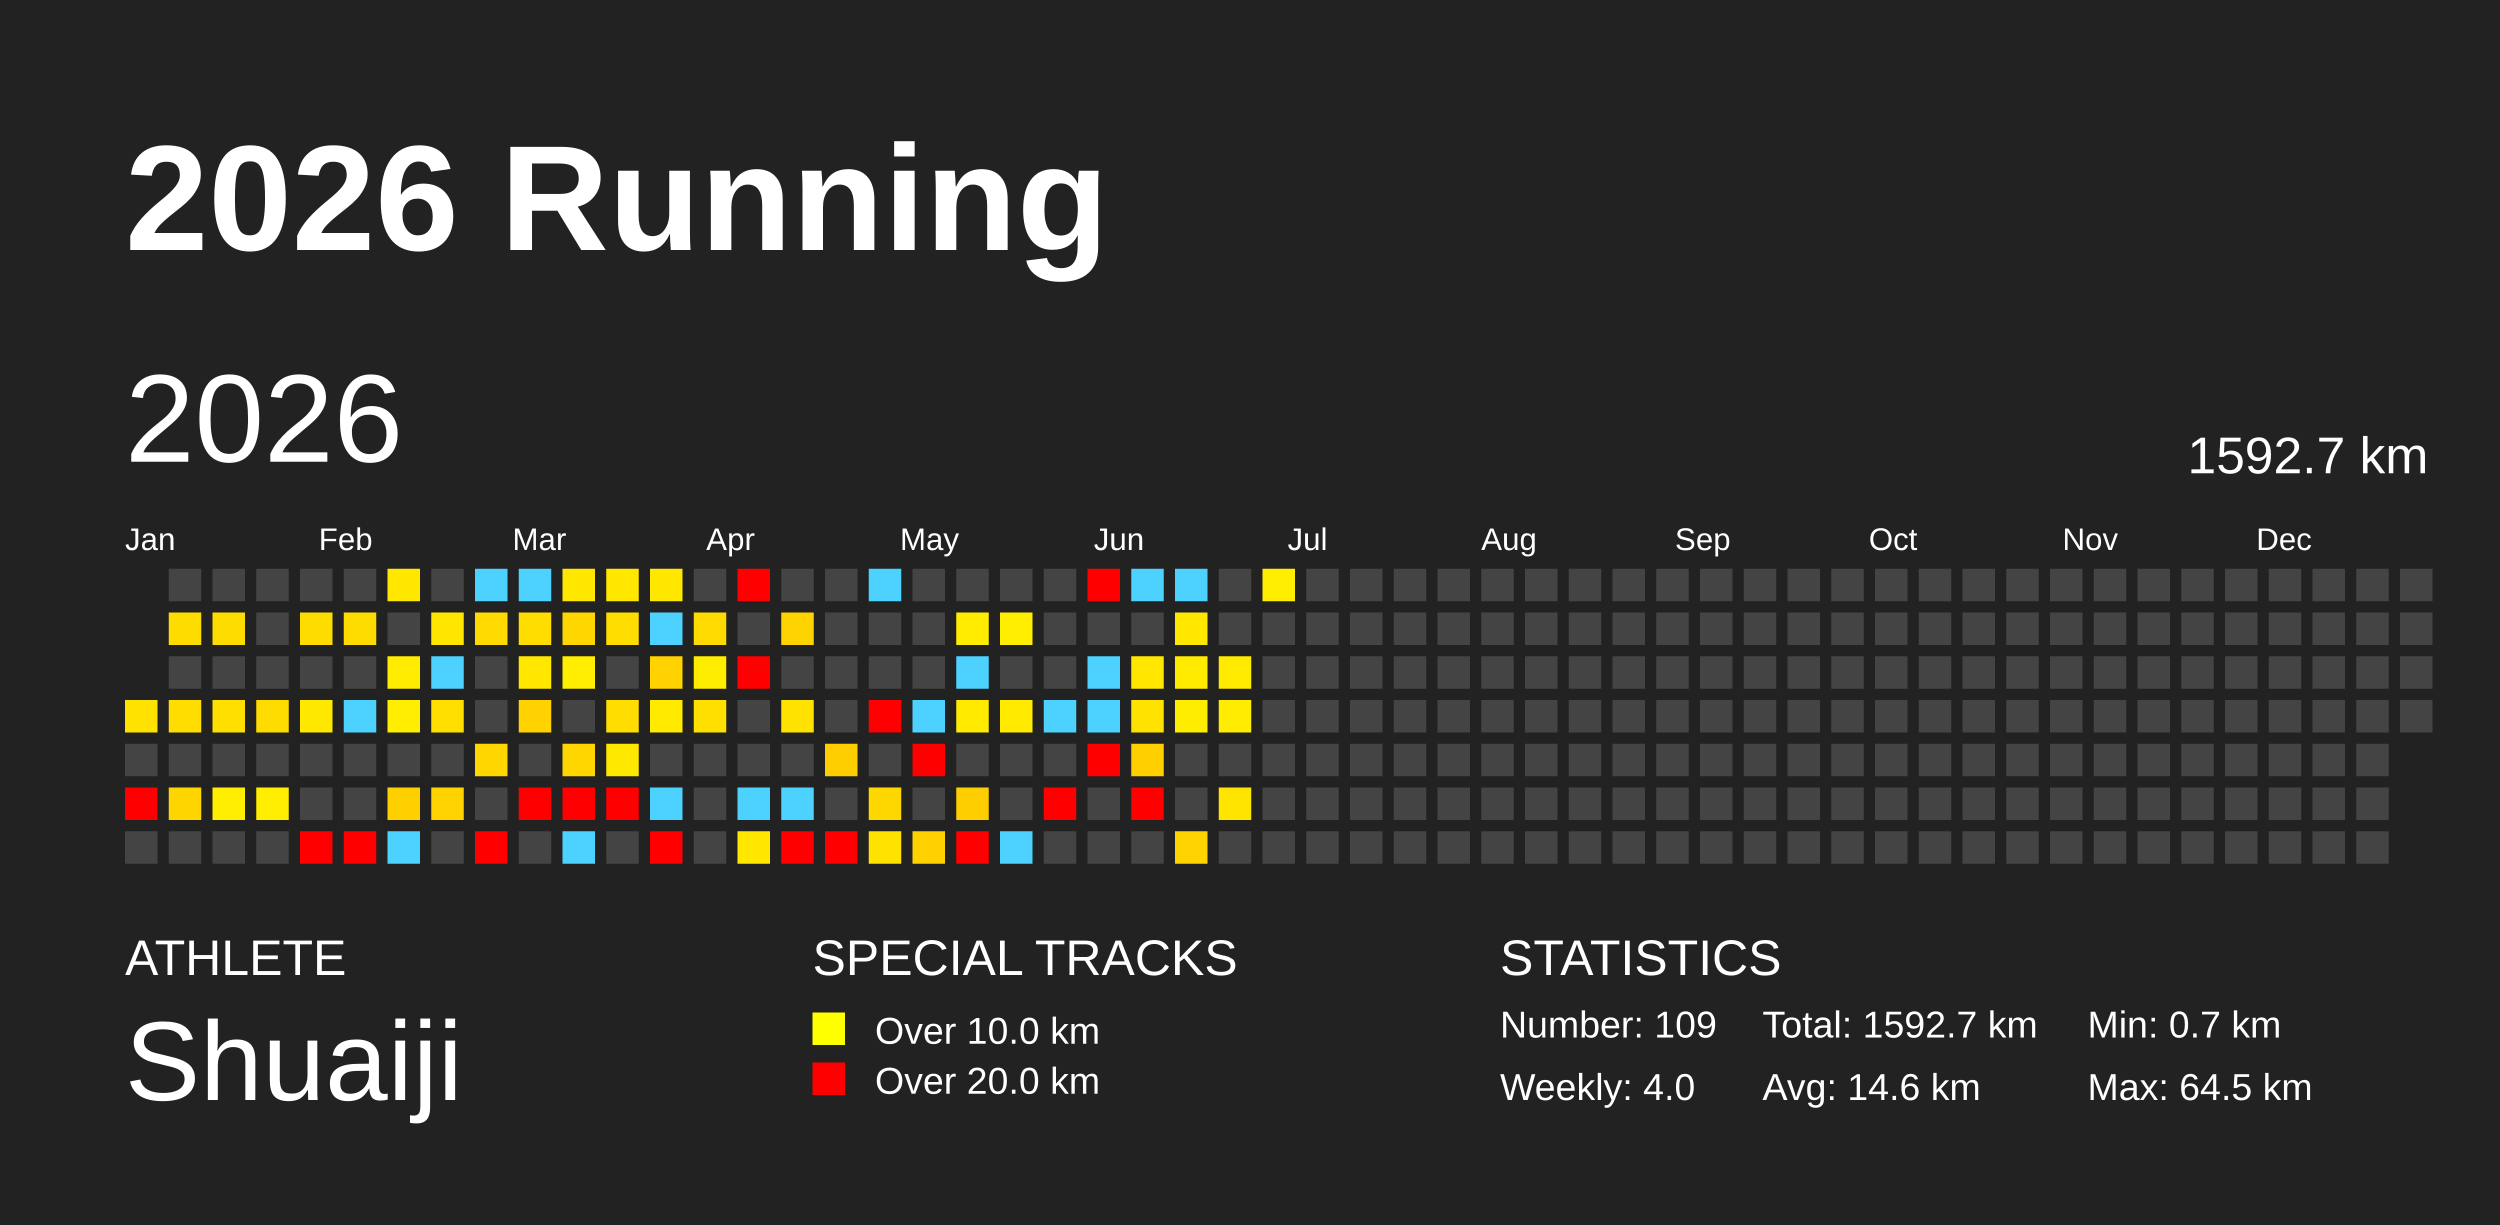
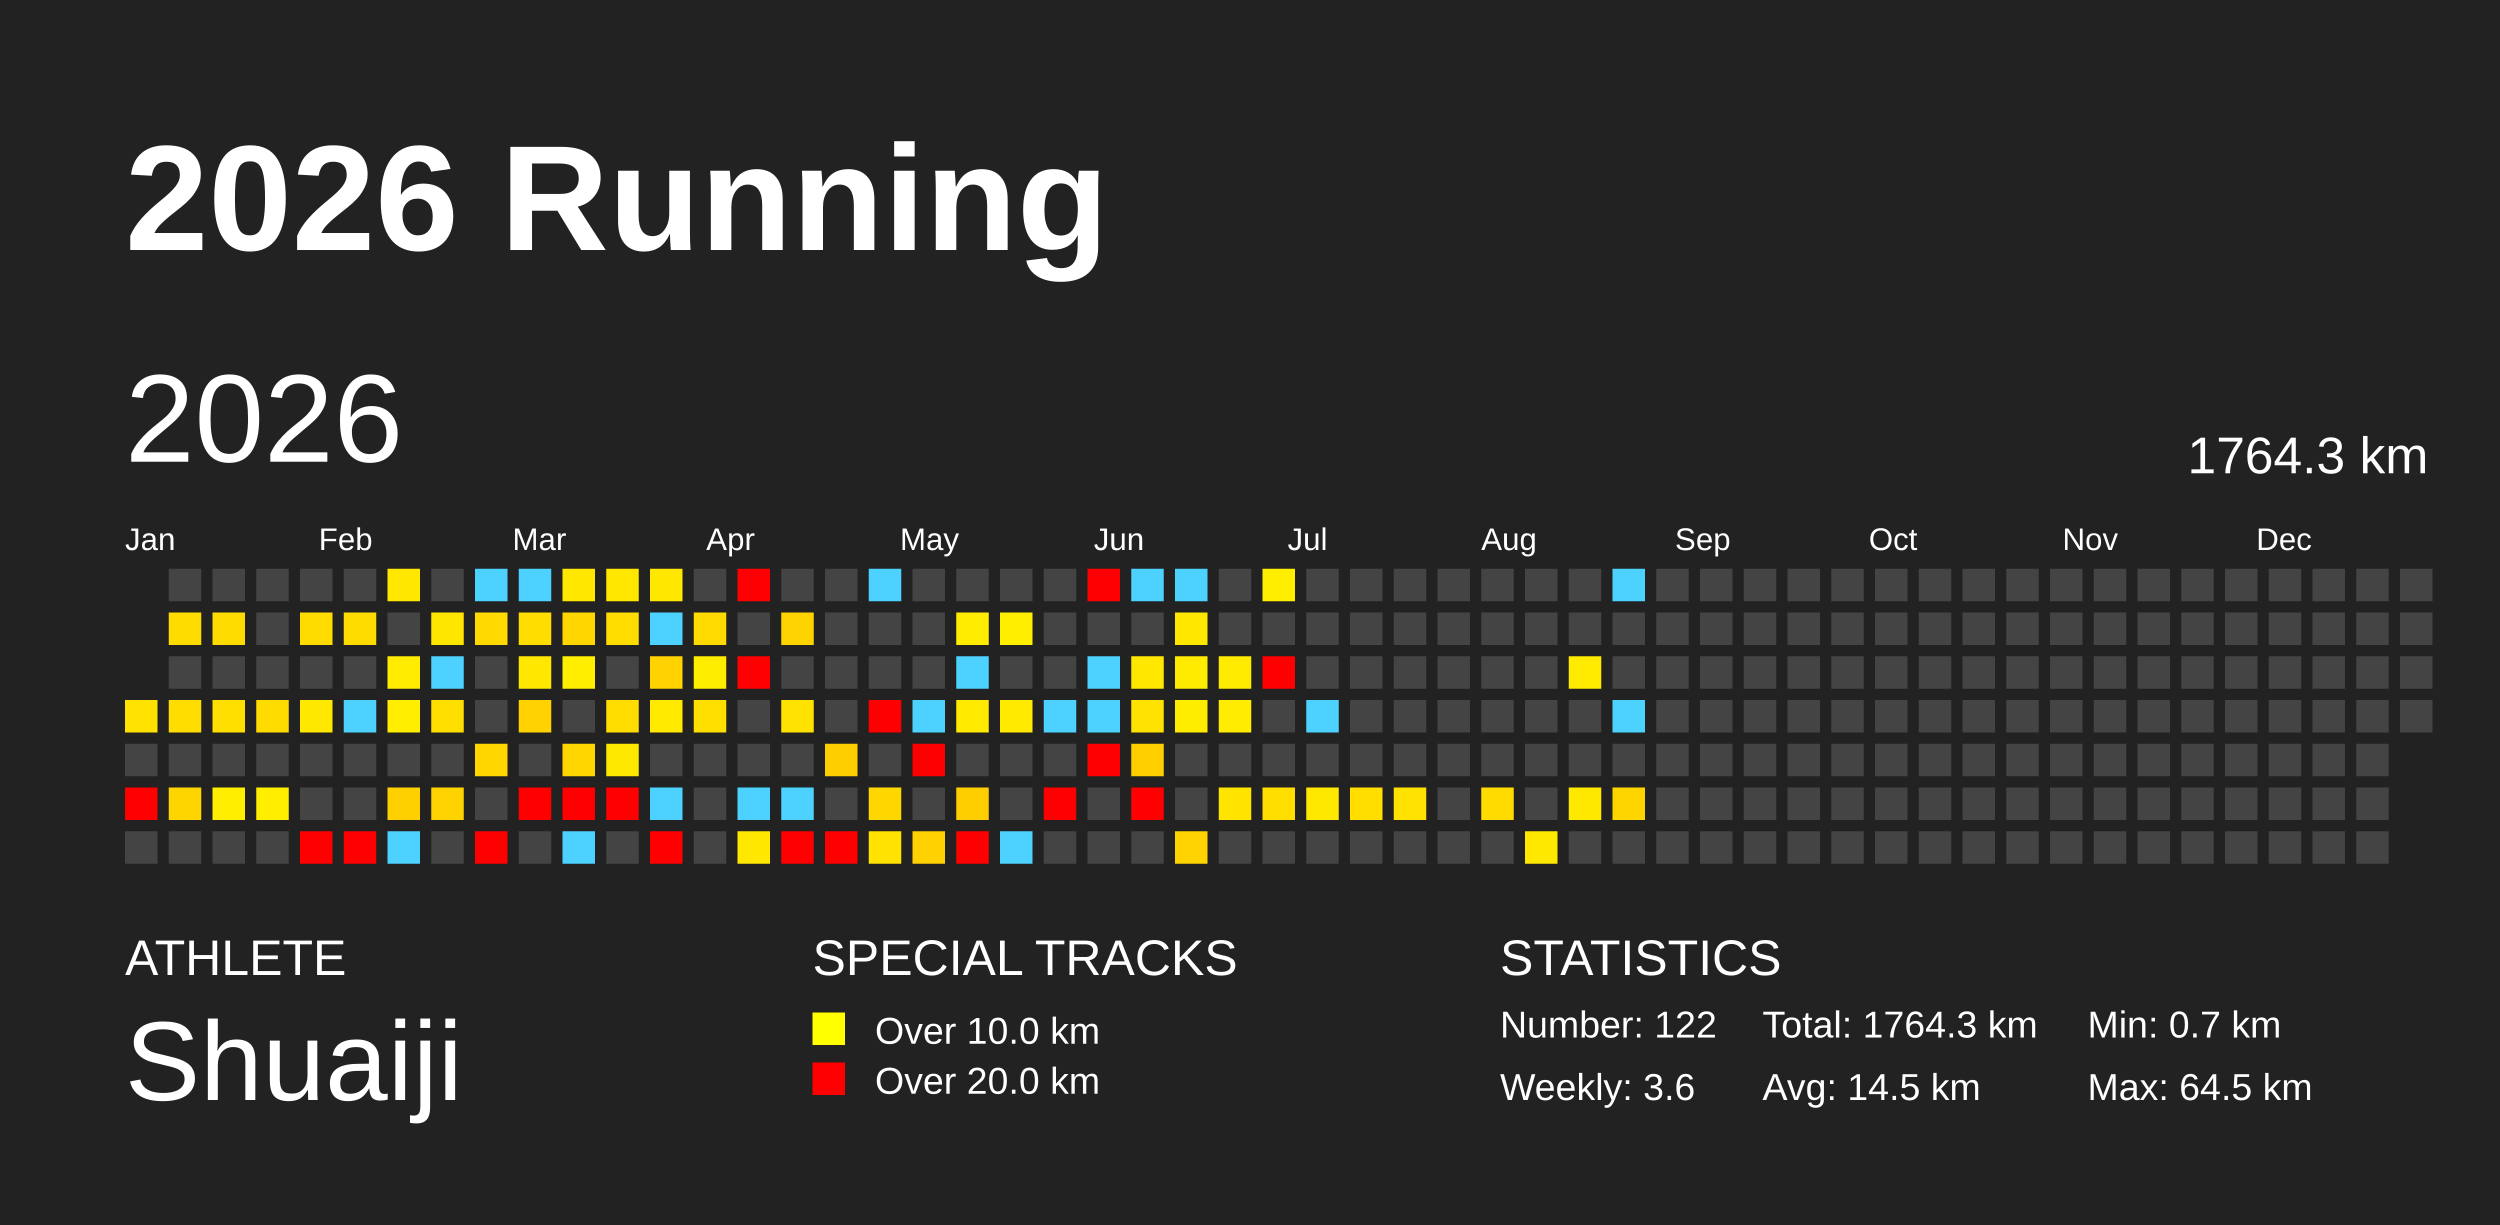
<svg xmlns="http://www.w3.org/2000/svg" baseProfile="full" height="98mm" version="1.1" viewBox="0,0,200,98" width="200mm">
  <defs />
  <rect fill="#222222" height="98" width="200" x="0" y="0" />
  <text fill="#FFFFFF" style="font-size:12px; font-family:Arial; font-weight:bold;" x="10" y="20">2026 Running</text>
  <text fill="#FFFFFF" style="font-size:4px; font-family:Arial" x="10" y="78">ATHLETE</text>
  <text fill="#FFFFFF" style="font-size:9px; font-family:Arial" x="10" y="88">Shuaiji</text>
  <text fill="#FFFFFF" style="font-size:4px; font-family:Arial" x="65" y="78">SPECIAL TRACKS</text>
  <rect fill="yellow" height="2.6" width="2.6" x="65" y="81" />
  <text fill="#FFFFFF" style="font-size:3px; font-family:Arial" x="70" y="83.5">Over 10.0 km</text>
  <rect fill="red" height="2.6" width="2.6" x="65" y="85" />
  <text fill="#FFFFFF" style="font-size:3px; font-family:Arial" x="70" y="87.5">Over 20.0 km</text>
  <text fill="#FFFFFF" style="font-size:4px; font-family:Arial" x="120" y="78">STATISTICS</text>
-   <text fill="#FFFFFF" style="font-size:3px; font-family:Arial" x="120" y="83">Number: 109</text>
-   <text fill="#FFFFFF" style="font-size:3px; font-family:Arial" x="120" y="88">Weekly: 4.0</text>
-   <text fill="#FFFFFF" style="font-size:3px; font-family:Arial" x="141" y="83">Total: 1592.7 km</text>
-   <text fill="#FFFFFF" style="font-size:3px; font-family:Arial" x="141" y="88">Avg: 14.6 km</text>
+   <text fill="#FFFFFF" style="font-size:3px; font-family:Arial" x="120" y="83">Number: 122</text>
+   <text fill="#FFFFFF" style="font-size:3px; font-family:Arial" x="120" y="88">Weekly: 3.6</text>
+   <text fill="#FFFFFF" style="font-size:3px; font-family:Arial" x="141" y="83">Total: 1764.3 km</text>
+   <text fill="#FFFFFF" style="font-size:3px; font-family:Arial" x="141" y="88">Avg: 14.5 km</text>
  <text fill="#FFFFFF" style="font-size:3px; font-family:Arial" x="167" y="83">Min: 0.7 km</text>
  <text fill="#FFFFFF" style="font-size:3px; font-family:Arial" x="167" y="88">Max: 64.5 km</text>
  <text dominant-baseline="hanging" fill="#FFFFFF" style="font-size:10.0px; font-family:Arial;" x="10" y="30">2026</text>
-   <text dominant-baseline="hanging" fill="#FFFFFF" style="font-size:4.125px; font-family:Arial;" x="175" y="35">1592.7 km</text>
+   <text dominant-baseline="hanging" fill="#FFFFFF" style="font-size:4.125px; font-family:Arial;" x="175" y="35">1764.3 km</text>
  <text fill="#FFFFFF" style="font-size:2.5px; font-family:Arial" x="10.0" y="44">Jan</text>
  <text fill="#FFFFFF" style="font-size:2.5px; font-family:Arial" x="25.5" y="44">Feb</text>
  <text fill="#FFFFFF" style="font-size:2.5px; font-family:Arial" x="41.0" y="44">Mar</text>
  <text fill="#FFFFFF" style="font-size:2.5px; font-family:Arial" x="56.5" y="44">Apr</text>
  <text fill="#FFFFFF" style="font-size:2.5px; font-family:Arial" x="72.0" y="44">May</text>
  <text fill="#FFFFFF" style="font-size:2.5px; font-family:Arial" x="87.5" y="44">Jun</text>
  <text fill="#FFFFFF" style="font-size:2.5px; font-family:Arial" x="103.0" y="44">Jul</text>
  <text fill="#FFFFFF" style="font-size:2.5px; font-family:Arial" x="118.5" y="44">Aug</text>
  <text fill="#FFFFFF" style="font-size:2.5px; font-family:Arial" x="134.0" y="44">Sep</text>
  <text fill="#FFFFFF" style="font-size:2.5px; font-family:Arial" x="149.5" y="44">Oct</text>
  <text fill="#FFFFFF" style="font-size:2.5px; font-family:Arial" x="165.0" y="44">Nov</text>
  <text fill="#FFFFFF" style="font-size:2.5px; font-family:Arial" x="180.5" y="44">Dec</text>
  <rect fill="#ffe200" height="2.6" width="2.6" x="10.0" y="56.0" />
  <rect fill="#444444" height="2.6" width="2.6" x="10.0" y="59.5" />
  <rect fill="red" height="2.6" width="2.6" x="10.0" y="63.0" />
  <rect fill="#444444" height="2.6" width="2.6" x="10.0" y="66.5" />
  <rect fill="#444444" height="2.6" width="2.6" x="13.5" y="45.5" />
  <rect fill="#ffdc00" height="2.6" width="2.6" x="13.5" y="49.0" />
  <rect fill="#444444" height="2.6" width="2.6" x="13.5" y="52.5" />
  <rect fill="#ffdd00" height="2.6" width="2.6" x="13.5" y="56.0" />
  <rect fill="#444444" height="2.6" width="2.6" x="13.5" y="59.5" />
  <rect fill="#ffd500" height="2.6" width="2.6" x="13.5" y="63.0" />
  <rect fill="#444444" height="2.6" width="2.6" x="13.5" y="66.5" />
  <rect fill="#444444" height="2.6" width="2.6" x="17.0" y="45.5" />
  <rect fill="#ffdc00" height="2.6" width="2.6" x="17.0" y="49.0" />
  <rect fill="#444444" height="2.6" width="2.6" x="17.0" y="52.5" />
  <rect fill="#ffdf00" height="2.6" width="2.6" x="17.0" y="56.0" />
  <rect fill="#444444" height="2.6" width="2.6" x="17.0" y="59.5" />
  <rect fill="#ffee00" height="2.6" width="2.6" x="17.0" y="63.0" />
  <rect fill="#444444" height="2.6" width="2.6" x="17.0" y="66.5" />
  <rect fill="#444444" height="2.6" width="2.6" x="20.5" y="45.5" />
  <rect fill="#444444" height="2.6" width="2.6" x="20.5" y="49.0" />
  <rect fill="#444444" height="2.6" width="2.6" x="20.5" y="52.5" />
  <rect fill="#ffdc00" height="2.6" width="2.6" x="20.5" y="56.0" />
  <rect fill="#444444" height="2.6" width="2.6" x="20.5" y="59.5" />
  <rect fill="#ffee00" height="2.6" width="2.6" x="20.5" y="63.0" />
  <rect fill="#444444" height="2.6" width="2.6" x="20.5" y="66.5" />
  <rect fill="#444444" height="2.6" width="2.6" x="24.0" y="45.5" />
  <rect fill="#ffdc00" height="2.6" width="2.6" x="24.0" y="49.0" />
  <rect fill="#444444" height="2.6" width="2.6" x="24.0" y="52.5" />
  <rect fill="#ffe800" height="2.6" width="2.6" x="24.0" y="56.0" />
  <rect fill="#444444" height="2.6" width="2.6" x="24.0" y="59.5" />
  <rect fill="#444444" height="2.6" width="2.6" x="24.0" y="63.0" />
  <rect fill="red" height="2.6" width="2.6" x="24.0" y="66.5" />
  <rect fill="#444444" height="2.6" width="2.6" x="27.5" y="45.5" />
  <rect fill="#ffdc00" height="2.6" width="2.6" x="27.5" y="49.0" />
  <rect fill="#444444" height="2.6" width="2.6" x="27.5" y="52.5" />
  <rect fill="#4dd2ff" height="2.6" width="2.6" x="27.5" y="56.0" />
  <rect fill="#444444" height="2.6" width="2.6" x="27.5" y="59.5" />
  <rect fill="#444444" height="2.6" width="2.6" x="27.5" y="63.0" />
  <rect fill="red" height="2.6" width="2.6" x="27.5" y="66.5" />
  <rect fill="#ffe700" height="2.6" width="2.6" x="31.0" y="45.5" />
  <rect fill="#444444" height="2.6" width="2.6" x="31.0" y="49.0" />
  <rect fill="#ffec00" height="2.6" width="2.6" x="31.0" y="52.5" />
  <rect fill="#ffee00" height="2.6" width="2.6" x="31.0" y="56.0" />
  <rect fill="#444444" height="2.6" width="2.6" x="31.0" y="59.5" />
  <rect fill="#ffd000" height="2.6" width="2.6" x="31.0" y="63.0" />
  <rect fill="#4dd2ff" height="2.6" width="2.6" x="31.0" y="66.5" />
  <rect fill="#444444" height="2.6" width="2.6" x="34.5" y="45.5" />
  <rect fill="#ffe600" height="2.6" width="2.6" x="34.5" y="49.0" />
  <rect fill="#4dd2ff" height="2.6" width="2.6" x="34.5" y="52.5" />
  <rect fill="#ffdf00" height="2.6" width="2.6" x="34.5" y="56.0" />
  <rect fill="#444444" height="2.6" width="2.6" x="34.5" y="59.5" />
  <rect fill="#ffd300" height="2.6" width="2.6" x="34.5" y="63.0" />
  <rect fill="#444444" height="2.6" width="2.6" x="34.5" y="66.5" />
  <rect fill="#4dd2ff" height="2.6" width="2.6" x="38.0" y="45.5" />
  <rect fill="#ffd900" height="2.6" width="2.6" x="38.0" y="49.0" />
  <rect fill="#444444" height="2.6" width="2.6" x="38.0" y="52.5" />
  <rect fill="#444444" height="2.6" width="2.6" x="38.0" y="56.0" />
  <rect fill="#ffd600" height="2.6" width="2.6" x="38.0" y="59.5" />
  <rect fill="#444444" height="2.6" width="2.6" x="38.0" y="63.0" />
  <rect fill="red" height="2.6" width="2.6" x="38.0" y="66.5" />
  <rect fill="#4dd2ff" height="2.6" width="2.6" x="41.5" y="45.5" />
  <rect fill="#ffdd00" height="2.6" width="2.6" x="41.5" y="49.0" />
  <rect fill="#ffe700" height="2.6" width="2.6" x="41.5" y="52.5" />
  <rect fill="#ffd200" height="2.6" width="2.6" x="41.5" y="56.0" />
  <rect fill="#444444" height="2.6" width="2.6" x="41.5" y="59.5" />
  <rect fill="red" height="2.6" width="2.6" x="41.5" y="63.0" />
  <rect fill="#444444" height="2.6" width="2.6" x="41.5" y="66.5" />
  <rect fill="#ffe700" height="2.6" width="2.6" x="45.0" y="45.5" />
  <rect fill="#ffd600" height="2.6" width="2.6" x="45.0" y="49.0" />
  <rect fill="#ffee00" height="2.6" width="2.6" x="45.0" y="52.5" />
  <rect fill="#444444" height="2.6" width="2.6" x="45.0" y="56.0" />
  <rect fill="#ffd600" height="2.6" width="2.6" x="45.0" y="59.5" />
  <rect fill="red" height="2.6" width="2.6" x="45.0" y="63.0" />
  <rect fill="#4dd2ff" height="2.6" width="2.6" x="45.0" y="66.5" />
  <rect fill="#ffe700" height="2.6" width="2.6" x="48.5" y="45.5" />
  <rect fill="#ffdd00" height="2.6" width="2.6" x="48.5" y="49.0" />
  <rect fill="#444444" height="2.6" width="2.6" x="48.5" y="52.5" />
  <rect fill="#ffdd00" height="2.6" width="2.6" x="48.5" y="56.0" />
  <rect fill="#ffe800" height="2.6" width="2.6" x="48.5" y="59.5" />
  <rect fill="red" height="2.6" width="2.6" x="48.5" y="63.0" />
  <rect fill="#444444" height="2.6" width="2.6" x="48.5" y="66.5" />
  <rect fill="#ffe700" height="2.6" width="2.6" x="52.0" y="45.5" />
  <rect fill="#4dd2ff" height="2.6" width="2.6" x="52.0" y="49.0" />
  <rect fill="#ffd200" height="2.6" width="2.6" x="52.0" y="52.5" />
  <rect fill="#ffea00" height="2.6" width="2.6" x="52.0" y="56.0" />
  <rect fill="#444444" height="2.6" width="2.6" x="52.0" y="59.5" />
  <rect fill="#4dd2ff" height="2.6" width="2.6" x="52.0" y="63.0" />
  <rect fill="red" height="2.6" width="2.6" x="52.0" y="66.5" />
  <rect fill="#444444" height="2.6" width="2.6" x="55.5" y="45.5" />
  <rect fill="#ffda00" height="2.6" width="2.6" x="55.5" y="49.0" />
  <rect fill="#ffed00" height="2.6" width="2.6" x="55.5" y="52.5" />
  <rect fill="#ffdf00" height="2.6" width="2.6" x="55.5" y="56.0" />
  <rect fill="#444444" height="2.6" width="2.6" x="55.5" y="59.5" />
  <rect fill="#444444" height="2.6" width="2.6" x="55.5" y="63.0" />
  <rect fill="#444444" height="2.6" width="2.6" x="55.5" y="66.5" />
  <rect fill="red" height="2.6" width="2.6" x="59.0" y="45.5" />
  <rect fill="#444444" height="2.6" width="2.6" x="59.0" y="49.0" />
  <rect fill="red" height="2.6" width="2.6" x="59.0" y="52.5" />
  <rect fill="#444444" height="2.6" width="2.6" x="59.0" y="56.0" />
  <rect fill="#444444" height="2.6" width="2.6" x="59.0" y="59.5" />
  <rect fill="#4dd2ff" height="2.6" width="2.6" x="59.0" y="63.0" />
  <rect fill="#ffe700" height="2.6" width="2.6" x="59.0" y="66.5" />
  <rect fill="#444444" height="2.6" width="2.6" x="62.5" y="45.5" />
  <rect fill="#ffd300" height="2.6" width="2.6" x="62.5" y="49.0" />
  <rect fill="#444444" height="2.6" width="2.6" x="62.5" y="52.5" />
  <rect fill="#ffe200" height="2.6" width="2.6" x="62.5" y="56.0" />
  <rect fill="#444444" height="2.6" width="2.6" x="62.5" y="59.5" />
  <rect fill="#4dd2ff" height="2.6" width="2.6" x="62.5" y="63.0" />
  <rect fill="red" height="2.6" width="2.6" x="62.5" y="66.5" />
  <rect fill="#444444" height="2.6" width="2.6" x="66.0" y="45.5" />
  <rect fill="#444444" height="2.6" width="2.6" x="66.0" y="49.0" />
  <rect fill="#444444" height="2.6" width="2.6" x="66.0" y="52.5" />
  <rect fill="#444444" height="2.6" width="2.6" x="66.0" y="56.0" />
  <rect fill="#ffce00" height="2.6" width="2.6" x="66.0" y="59.5" />
  <rect fill="#444444" height="2.6" width="2.6" x="66.0" y="63.0" />
  <rect fill="red" height="2.6" width="2.6" x="66.0" y="66.5" />
  <rect fill="#4dd2ff" height="2.6" width="2.6" x="69.5" y="45.5" />
  <rect fill="#444444" height="2.6" width="2.6" x="69.5" y="49.0" />
  <rect fill="#444444" height="2.6" width="2.6" x="69.5" y="52.5" />
  <rect fill="red" height="2.6" width="2.6" x="69.5" y="56.0" />
  <rect fill="#444444" height="2.6" width="2.6" x="69.5" y="59.5" />
  <rect fill="#ffd700" height="2.6" width="2.6" x="69.5" y="63.0" />
  <rect fill="#ffe200" height="2.6" width="2.6" x="69.5" y="66.5" />
  <rect fill="#444444" height="2.6" width="2.6" x="73.0" y="45.5" />
  <rect fill="#444444" height="2.6" width="2.6" x="73.0" y="49.0" />
  <rect fill="#444444" height="2.6" width="2.6" x="73.0" y="52.5" />
  <rect fill="#4dd2ff" height="2.6" width="2.6" x="73.0" y="56.0" />
  <rect fill="red" height="2.6" width="2.6" x="73.0" y="59.5" />
  <rect fill="#444444" height="2.6" width="2.6" x="73.0" y="63.0" />
  <rect fill="#ffd100" height="2.6" width="2.6" x="73.0" y="66.5" />
  <rect fill="#444444" height="2.6" width="2.6" x="76.5" y="45.5" />
  <rect fill="#ffec00" height="2.6" width="2.6" x="76.5" y="49.0" />
  <rect fill="#4dd2ff" height="2.6" width="2.6" x="76.5" y="52.5" />
  <rect fill="#ffea00" height="2.6" width="2.6" x="76.5" y="56.0" />
  <rect fill="#444444" height="2.6" width="2.6" x="76.5" y="59.5" />
  <rect fill="#ffce00" height="2.6" width="2.6" x="76.5" y="63.0" />
  <rect fill="red" height="2.6" width="2.6" x="76.5" y="66.5" />
  <rect fill="#444444" height="2.6" width="2.6" x="80.0" y="45.5" />
  <rect fill="#ffee00" height="2.6" width="2.6" x="80.0" y="49.0" />
  <rect fill="#444444" height="2.6" width="2.6" x="80.0" y="52.5" />
  <rect fill="#ffea00" height="2.6" width="2.6" x="80.0" y="56.0" />
  <rect fill="#444444" height="2.6" width="2.6" x="80.0" y="59.5" />
  <rect fill="#444444" height="2.6" width="2.6" x="80.0" y="63.0" />
  <rect fill="#4dd2ff" height="2.6" width="2.6" x="80.0" y="66.5" />
  <rect fill="#444444" height="2.6" width="2.6" x="83.5" y="45.5" />
  <rect fill="#444444" height="2.6" width="2.6" x="83.5" y="49.0" />
  <rect fill="#444444" height="2.6" width="2.6" x="83.5" y="52.5" />
  <rect fill="#4dd2ff" height="2.6" width="2.6" x="83.5" y="56.0" />
  <rect fill="#444444" height="2.6" width="2.6" x="83.5" y="59.5" />
  <rect fill="red" height="2.6" width="2.6" x="83.5" y="63.0" />
  <rect fill="#444444" height="2.6" width="2.6" x="83.5" y="66.5" />
  <rect fill="red" height="2.6" width="2.6" x="87.0" y="45.5" />
  <rect fill="#444444" height="2.6" width="2.6" x="87.0" y="49.0" />
  <rect fill="#4dd2ff" height="2.6" width="2.6" x="87.0" y="52.5" />
  <rect fill="#4dd2ff" height="2.6" width="2.6" x="87.0" y="56.0" />
  <rect fill="red" height="2.6" width="2.6" x="87.0" y="59.5" />
  <rect fill="#444444" height="2.6" width="2.6" x="87.0" y="63.0" />
  <rect fill="#444444" height="2.6" width="2.6" x="87.0" y="66.5" />
  <rect fill="#4dd2ff" height="2.6" width="2.6" x="90.5" y="45.5" />
  <rect fill="#444444" height="2.6" width="2.6" x="90.5" y="49.0" />
  <rect fill="#ffe700" height="2.6" width="2.6" x="90.5" y="52.5" />
  <rect fill="#ffe200" height="2.6" width="2.6" x="90.5" y="56.0" />
  <rect fill="#ffcf00" height="2.6" width="2.6" x="90.5" y="59.5" />
  <rect fill="red" height="2.6" width="2.6" x="90.5" y="63.0" />
  <rect fill="#444444" height="2.6" width="2.6" x="90.5" y="66.5" />
  <rect fill="#4dd2ff" height="2.6" width="2.6" x="94.0" y="45.5" />
  <rect fill="#ffe700" height="2.6" width="2.6" x="94.0" y="49.0" />
  <rect fill="#ffeb00" height="2.6" width="2.6" x="94.0" y="52.5" />
  <rect fill="#ffed00" height="2.6" width="2.6" x="94.0" y="56.0" />
  <rect fill="#444444" height="2.6" width="2.6" x="94.0" y="59.5" />
  <rect fill="#444444" height="2.6" width="2.6" x="94.0" y="63.0" />
  <rect fill="#ffd300" height="2.6" width="2.6" x="94.0" y="66.5" />
  <rect fill="#444444" height="2.6" width="2.6" x="97.5" y="45.5" />
  <rect fill="#444444" height="2.6" width="2.6" x="97.5" y="49.0" />
  <rect fill="#ffeb00" height="2.6" width="2.6" x="97.5" y="52.5" />
  <rect fill="#ffec00" height="2.6" width="2.6" x="97.5" y="56.0" />
  <rect fill="#444444" height="2.6" width="2.6" x="97.5" y="59.5" />
  <rect fill="#ffe400" height="2.6" width="2.6" x="97.5" y="63.0" />
  <rect fill="#444444" height="2.6" width="2.6" x="97.5" y="66.5" />
  <rect fill="#ffee00" height="2.6" width="2.6" x="101.0" y="45.5" />
  <rect fill="#444444" height="2.6" width="2.6" x="101.0" y="49.0" />
-   <rect fill="#444444" height="2.6" width="2.6" x="101.0" y="52.5" />
+   <rect fill="red" height="2.6" width="2.6" x="101.0" y="52.5" />
  <rect fill="#444444" height="2.6" width="2.6" x="101.0" y="56.0" />
  <rect fill="#444444" height="2.6" width="2.6" x="101.0" y="59.5" />
-   <rect fill="#444444" height="2.6" width="2.6" x="101.0" y="63.0" />
+   <rect fill="#ffde00" height="2.6" width="2.6" x="101.0" y="63.0" />
  <rect fill="#444444" height="2.6" width="2.6" x="101.0" y="66.5" />
  <rect fill="#444444" height="2.6" width="2.6" x="104.5" y="45.5" />
  <rect fill="#444444" height="2.6" width="2.6" x="104.5" y="49.0" />
  <rect fill="#444444" height="2.6" width="2.6" x="104.5" y="52.5" />
-   <rect fill="#444444" height="2.6" width="2.6" x="104.5" y="56.0" />
+   <rect fill="#4dd2ff" height="2.6" width="2.6" x="104.5" y="56.0" />
  <rect fill="#444444" height="2.6" width="2.6" x="104.5" y="59.5" />
-   <rect fill="#444444" height="2.6" width="2.6" x="104.5" y="63.0" />
+   <rect fill="#ffe800" height="2.6" width="2.6" x="104.5" y="63.0" />
  <rect fill="#444444" height="2.6" width="2.6" x="104.5" y="66.5" />
  <rect fill="#444444" height="2.6" width="2.6" x="108.0" y="45.5" />
  <rect fill="#444444" height="2.6" width="2.6" x="108.0" y="49.0" />
  <rect fill="#444444" height="2.6" width="2.6" x="108.0" y="52.5" />
  <rect fill="#444444" height="2.6" width="2.6" x="108.0" y="56.0" />
  <rect fill="#444444" height="2.6" width="2.6" x="108.0" y="59.5" />
-   <rect fill="#444444" height="2.6" width="2.6" x="108.0" y="63.0" />
+   <rect fill="#ffde00" height="2.6" width="2.6" x="108.0" y="63.0" />
  <rect fill="#444444" height="2.6" width="2.6" x="108.0" y="66.5" />
  <rect fill="#444444" height="2.6" width="2.6" x="111.5" y="45.5" />
  <rect fill="#444444" height="2.6" width="2.6" x="111.5" y="49.0" />
  <rect fill="#444444" height="2.6" width="2.6" x="111.5" y="52.5" />
  <rect fill="#444444" height="2.6" width="2.6" x="111.5" y="56.0" />
  <rect fill="#444444" height="2.6" width="2.6" x="111.5" y="59.5" />
-   <rect fill="#444444" height="2.6" width="2.6" x="111.5" y="63.0" />
+   <rect fill="#ffe200" height="2.6" width="2.6" x="111.5" y="63.0" />
  <rect fill="#444444" height="2.6" width="2.6" x="111.5" y="66.5" />
  <rect fill="#444444" height="2.6" width="2.6" x="115.0" y="45.5" />
  <rect fill="#444444" height="2.6" width="2.6" x="115.0" y="49.0" />
  <rect fill="#444444" height="2.6" width="2.6" x="115.0" y="52.5" />
  <rect fill="#444444" height="2.6" width="2.6" x="115.0" y="56.0" />
  <rect fill="#444444" height="2.6" width="2.6" x="115.0" y="59.5" />
  <rect fill="#444444" height="2.6" width="2.6" x="115.0" y="63.0" />
  <rect fill="#444444" height="2.6" width="2.6" x="115.0" y="66.5" />
  <rect fill="#444444" height="2.6" width="2.6" x="118.5" y="45.5" />
  <rect fill="#444444" height="2.6" width="2.6" x="118.5" y="49.0" />
  <rect fill="#444444" height="2.6" width="2.6" x="118.5" y="52.5" />
  <rect fill="#444444" height="2.6" width="2.6" x="118.5" y="56.0" />
  <rect fill="#444444" height="2.6" width="2.6" x="118.5" y="59.5" />
-   <rect fill="#444444" height="2.6" width="2.6" x="118.5" y="63.0" />
+   <rect fill="#ffdb00" height="2.6" width="2.6" x="118.5" y="63.0" />
  <rect fill="#444444" height="2.6" width="2.6" x="118.5" y="66.5" />
  <rect fill="#444444" height="2.6" width="2.6" x="122.0" y="45.5" />
  <rect fill="#444444" height="2.6" width="2.6" x="122.0" y="49.0" />
  <rect fill="#444444" height="2.6" width="2.6" x="122.0" y="52.5" />
  <rect fill="#444444" height="2.6" width="2.6" x="122.0" y="56.0" />
  <rect fill="#444444" height="2.6" width="2.6" x="122.0" y="59.5" />
  <rect fill="#444444" height="2.6" width="2.6" x="122.0" y="63.0" />
-   <rect fill="#444444" height="2.6" width="2.6" x="122.0" y="66.5" />
+   <rect fill="#ffe800" height="2.6" width="2.6" x="122.0" y="66.5" />
  <rect fill="#444444" height="2.6" width="2.6" x="125.5" y="45.5" />
  <rect fill="#444444" height="2.6" width="2.6" x="125.5" y="49.0" />
-   <rect fill="#444444" height="2.6" width="2.6" x="125.5" y="52.5" />
+   <rect fill="#ffeb00" height="2.6" width="2.6" x="125.5" y="52.5" />
  <rect fill="#444444" height="2.6" width="2.6" x="125.5" y="56.0" />
  <rect fill="#444444" height="2.6" width="2.6" x="125.5" y="59.5" />
-   <rect fill="#444444" height="2.6" width="2.6" x="125.5" y="63.0" />
+   <rect fill="#ffe800" height="2.6" width="2.6" x="125.5" y="63.0" />
  <rect fill="#444444" height="2.6" width="2.6" x="125.5" y="66.5" />
-   <rect fill="#444444" height="2.6" width="2.6" x="129.0" y="45.5" />
+   <rect fill="#4dd2ff" height="2.6" width="2.6" x="129.0" y="45.5" />
  <rect fill="#444444" height="2.6" width="2.6" x="129.0" y="49.0" />
  <rect fill="#444444" height="2.6" width="2.6" x="129.0" y="52.5" />
-   <rect fill="#444444" height="2.6" width="2.6" x="129.0" y="56.0" />
+   <rect fill="#4dd2ff" height="2.6" width="2.6" x="129.0" y="56.0" />
  <rect fill="#444444" height="2.6" width="2.6" x="129.0" y="59.5" />
-   <rect fill="#444444" height="2.6" width="2.6" x="129.0" y="63.0" />
+   <rect fill="#ffd500" height="2.6" width="2.6" x="129.0" y="63.0" />
  <rect fill="#444444" height="2.6" width="2.6" x="129.0" y="66.5" />
  <rect fill="#444444" height="2.6" width="2.6" x="132.5" y="45.5" />
  <rect fill="#444444" height="2.6" width="2.6" x="132.5" y="49.0" />
  <rect fill="#444444" height="2.6" width="2.6" x="132.5" y="52.5" />
  <rect fill="#444444" height="2.6" width="2.6" x="132.5" y="56.0" />
  <rect fill="#444444" height="2.6" width="2.6" x="132.5" y="59.5" />
  <rect fill="#444444" height="2.6" width="2.6" x="132.5" y="63.0" />
  <rect fill="#444444" height="2.6" width="2.6" x="132.5" y="66.5" />
  <rect fill="#444444" height="2.6" width="2.6" x="136.0" y="45.5" />
  <rect fill="#444444" height="2.6" width="2.6" x="136.0" y="49.0" />
  <rect fill="#444444" height="2.6" width="2.6" x="136.0" y="52.5" />
  <rect fill="#444444" height="2.6" width="2.6" x="136.0" y="56.0" />
  <rect fill="#444444" height="2.6" width="2.6" x="136.0" y="59.5" />
  <rect fill="#444444" height="2.6" width="2.6" x="136.0" y="63.0" />
  <rect fill="#444444" height="2.6" width="2.6" x="136.0" y="66.5" />
  <rect fill="#444444" height="2.6" width="2.6" x="139.5" y="45.5" />
  <rect fill="#444444" height="2.6" width="2.6" x="139.5" y="49.0" />
  <rect fill="#444444" height="2.6" width="2.6" x="139.5" y="52.5" />
  <rect fill="#444444" height="2.6" width="2.6" x="139.5" y="56.0" />
  <rect fill="#444444" height="2.6" width="2.6" x="139.5" y="59.5" />
  <rect fill="#444444" height="2.6" width="2.6" x="139.5" y="63.0" />
  <rect fill="#444444" height="2.6" width="2.6" x="139.5" y="66.5" />
  <rect fill="#444444" height="2.6" width="2.6" x="143.0" y="45.5" />
  <rect fill="#444444" height="2.6" width="2.6" x="143.0" y="49.0" />
  <rect fill="#444444" height="2.6" width="2.6" x="143.0" y="52.5" />
  <rect fill="#444444" height="2.6" width="2.6" x="143.0" y="56.0" />
  <rect fill="#444444" height="2.6" width="2.6" x="143.0" y="59.5" />
  <rect fill="#444444" height="2.6" width="2.6" x="143.0" y="63.0" />
  <rect fill="#444444" height="2.6" width="2.6" x="143.0" y="66.5" />
  <rect fill="#444444" height="2.6" width="2.6" x="146.5" y="45.5" />
  <rect fill="#444444" height="2.6" width="2.6" x="146.5" y="49.0" />
  <rect fill="#444444" height="2.6" width="2.6" x="146.5" y="52.5" />
  <rect fill="#444444" height="2.6" width="2.6" x="146.5" y="56.0" />
  <rect fill="#444444" height="2.6" width="2.6" x="146.5" y="59.5" />
  <rect fill="#444444" height="2.6" width="2.6" x="146.5" y="63.0" />
  <rect fill="#444444" height="2.6" width="2.6" x="146.5" y="66.5" />
  <rect fill="#444444" height="2.6" width="2.6" x="150.0" y="45.5" />
  <rect fill="#444444" height="2.6" width="2.6" x="150.0" y="49.0" />
  <rect fill="#444444" height="2.6" width="2.6" x="150.0" y="52.5" />
  <rect fill="#444444" height="2.6" width="2.6" x="150.0" y="56.0" />
  <rect fill="#444444" height="2.6" width="2.6" x="150.0" y="59.5" />
  <rect fill="#444444" height="2.6" width="2.6" x="150.0" y="63.0" />
  <rect fill="#444444" height="2.6" width="2.6" x="150.0" y="66.5" />
  <rect fill="#444444" height="2.6" width="2.6" x="153.5" y="45.5" />
  <rect fill="#444444" height="2.6" width="2.6" x="153.5" y="49.0" />
  <rect fill="#444444" height="2.6" width="2.6" x="153.5" y="52.5" />
  <rect fill="#444444" height="2.6" width="2.6" x="153.5" y="56.0" />
  <rect fill="#444444" height="2.6" width="2.6" x="153.5" y="59.5" />
  <rect fill="#444444" height="2.6" width="2.6" x="153.5" y="63.0" />
  <rect fill="#444444" height="2.6" width="2.6" x="153.5" y="66.5" />
  <rect fill="#444444" height="2.6" width="2.6" x="157.0" y="45.5" />
  <rect fill="#444444" height="2.6" width="2.6" x="157.0" y="49.0" />
  <rect fill="#444444" height="2.6" width="2.6" x="157.0" y="52.5" />
  <rect fill="#444444" height="2.6" width="2.6" x="157.0" y="56.0" />
  <rect fill="#444444" height="2.6" width="2.6" x="157.0" y="59.5" />
  <rect fill="#444444" height="2.6" width="2.6" x="157.0" y="63.0" />
  <rect fill="#444444" height="2.6" width="2.6" x="157.0" y="66.5" />
  <rect fill="#444444" height="2.6" width="2.6" x="160.5" y="45.5" />
  <rect fill="#444444" height="2.6" width="2.6" x="160.5" y="49.0" />
  <rect fill="#444444" height="2.6" width="2.6" x="160.5" y="52.5" />
  <rect fill="#444444" height="2.6" width="2.6" x="160.5" y="56.0" />
  <rect fill="#444444" height="2.6" width="2.6" x="160.5" y="59.5" />
  <rect fill="#444444" height="2.6" width="2.6" x="160.5" y="63.0" />
  <rect fill="#444444" height="2.6" width="2.6" x="160.5" y="66.5" />
  <rect fill="#444444" height="2.6" width="2.6" x="164.0" y="45.5" />
  <rect fill="#444444" height="2.6" width="2.6" x="164.0" y="49.0" />
  <rect fill="#444444" height="2.6" width="2.6" x="164.0" y="52.5" />
  <rect fill="#444444" height="2.6" width="2.6" x="164.0" y="56.0" />
  <rect fill="#444444" height="2.6" width="2.6" x="164.0" y="59.5" />
  <rect fill="#444444" height="2.6" width="2.6" x="164.0" y="63.0" />
  <rect fill="#444444" height="2.6" width="2.6" x="164.0" y="66.5" />
  <rect fill="#444444" height="2.6" width="2.6" x="167.5" y="45.5" />
  <rect fill="#444444" height="2.6" width="2.6" x="167.5" y="49.0" />
  <rect fill="#444444" height="2.6" width="2.6" x="167.5" y="52.5" />
  <rect fill="#444444" height="2.6" width="2.6" x="167.5" y="56.0" />
  <rect fill="#444444" height="2.6" width="2.6" x="167.5" y="59.5" />
  <rect fill="#444444" height="2.6" width="2.6" x="167.5" y="63.0" />
  <rect fill="#444444" height="2.6" width="2.6" x="167.5" y="66.5" />
  <rect fill="#444444" height="2.6" width="2.6" x="171.0" y="45.5" />
  <rect fill="#444444" height="2.6" width="2.6" x="171.0" y="49.0" />
  <rect fill="#444444" height="2.6" width="2.6" x="171.0" y="52.5" />
  <rect fill="#444444" height="2.6" width="2.6" x="171.0" y="56.0" />
  <rect fill="#444444" height="2.6" width="2.6" x="171.0" y="59.5" />
  <rect fill="#444444" height="2.6" width="2.6" x="171.0" y="63.0" />
  <rect fill="#444444" height="2.6" width="2.6" x="171.0" y="66.5" />
  <rect fill="#444444" height="2.6" width="2.6" x="174.5" y="45.5" />
  <rect fill="#444444" height="2.6" width="2.6" x="174.5" y="49.0" />
  <rect fill="#444444" height="2.6" width="2.6" x="174.5" y="52.5" />
  <rect fill="#444444" height="2.6" width="2.6" x="174.5" y="56.0" />
  <rect fill="#444444" height="2.6" width="2.6" x="174.5" y="59.5" />
  <rect fill="#444444" height="2.6" width="2.6" x="174.5" y="63.0" />
  <rect fill="#444444" height="2.6" width="2.6" x="174.5" y="66.5" />
  <rect fill="#444444" height="2.6" width="2.6" x="178.0" y="45.5" />
  <rect fill="#444444" height="2.6" width="2.6" x="178.0" y="49.0" />
  <rect fill="#444444" height="2.6" width="2.6" x="178.0" y="52.5" />
  <rect fill="#444444" height="2.6" width="2.6" x="178.0" y="56.0" />
  <rect fill="#444444" height="2.6" width="2.6" x="178.0" y="59.5" />
  <rect fill="#444444" height="2.6" width="2.6" x="178.0" y="63.0" />
  <rect fill="#444444" height="2.6" width="2.6" x="178.0" y="66.5" />
  <rect fill="#444444" height="2.6" width="2.6" x="181.5" y="45.5" />
  <rect fill="#444444" height="2.6" width="2.6" x="181.5" y="49.0" />
  <rect fill="#444444" height="2.6" width="2.6" x="181.5" y="52.5" />
  <rect fill="#444444" height="2.6" width="2.6" x="181.5" y="56.0" />
  <rect fill="#444444" height="2.6" width="2.6" x="181.5" y="59.5" />
  <rect fill="#444444" height="2.6" width="2.6" x="181.5" y="63.0" />
  <rect fill="#444444" height="2.6" width="2.6" x="181.5" y="66.5" />
  <rect fill="#444444" height="2.6" width="2.6" x="185.0" y="45.5" />
  <rect fill="#444444" height="2.6" width="2.6" x="185.0" y="49.0" />
  <rect fill="#444444" height="2.6" width="2.6" x="185.0" y="52.5" />
  <rect fill="#444444" height="2.6" width="2.6" x="185.0" y="56.0" />
  <rect fill="#444444" height="2.6" width="2.6" x="185.0" y="59.5" />
  <rect fill="#444444" height="2.6" width="2.6" x="185.0" y="63.0" />
  <rect fill="#444444" height="2.6" width="2.6" x="185.0" y="66.5" />
  <rect fill="#444444" height="2.6" width="2.6" x="188.5" y="45.5" />
  <rect fill="#444444" height="2.6" width="2.6" x="188.5" y="49.0" />
  <rect fill="#444444" height="2.6" width="2.6" x="188.5" y="52.5" />
  <rect fill="#444444" height="2.6" width="2.6" x="188.5" y="56.0" />
  <rect fill="#444444" height="2.6" width="2.6" x="188.5" y="59.5" />
  <rect fill="#444444" height="2.6" width="2.6" x="188.5" y="63.0" />
  <rect fill="#444444" height="2.6" width="2.6" x="188.5" y="66.5" />
  <rect fill="#444444" height="2.6" width="2.6" x="192.0" y="45.5" />
  <rect fill="#444444" height="2.6" width="2.6" x="192.0" y="49.0" />
  <rect fill="#444444" height="2.6" width="2.6" x="192.0" y="52.5" />
  <rect fill="#444444" height="2.6" width="2.6" x="192.0" y="56.0" />
</svg>
